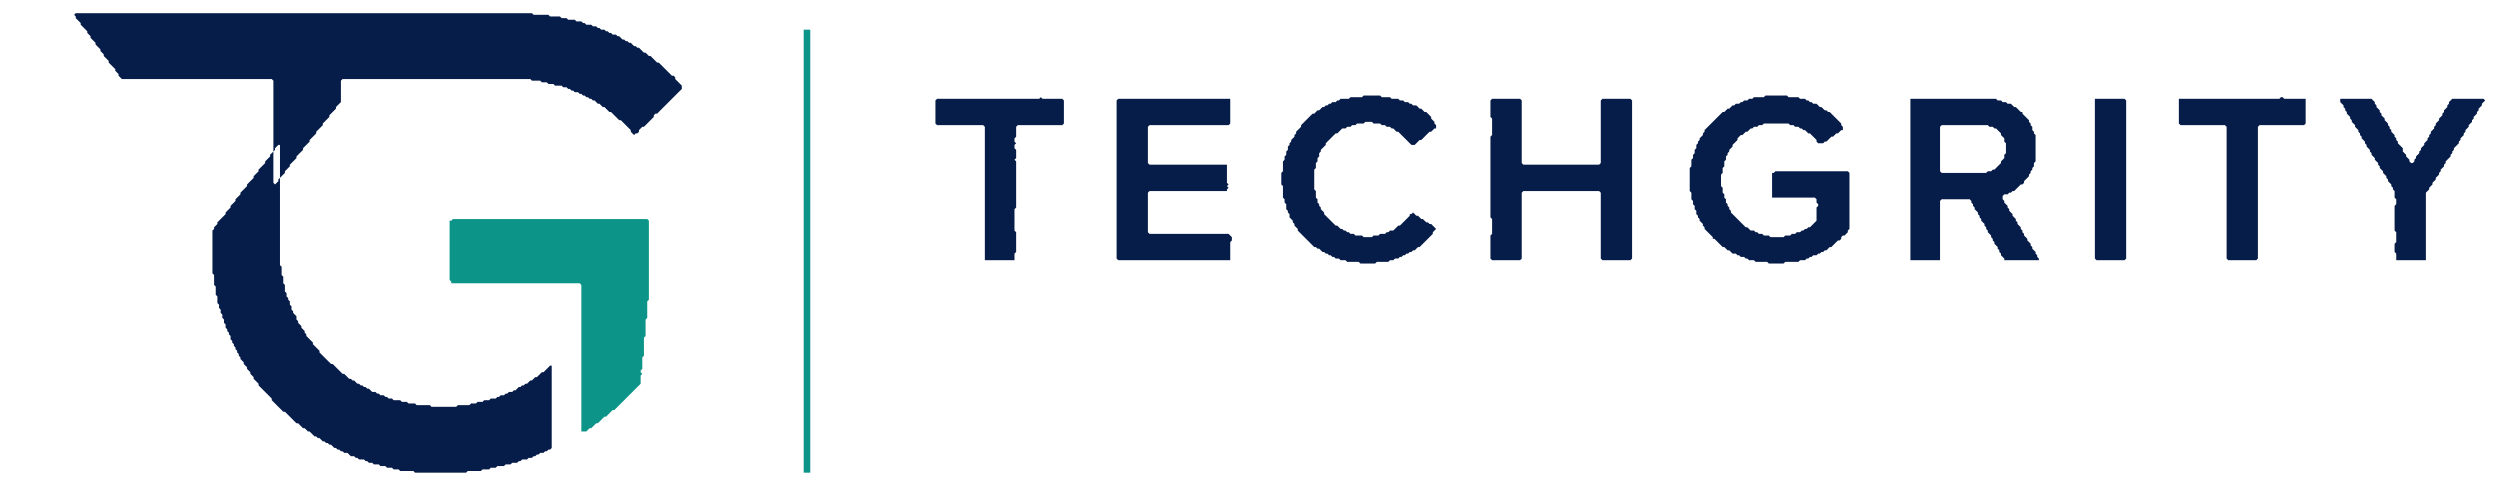
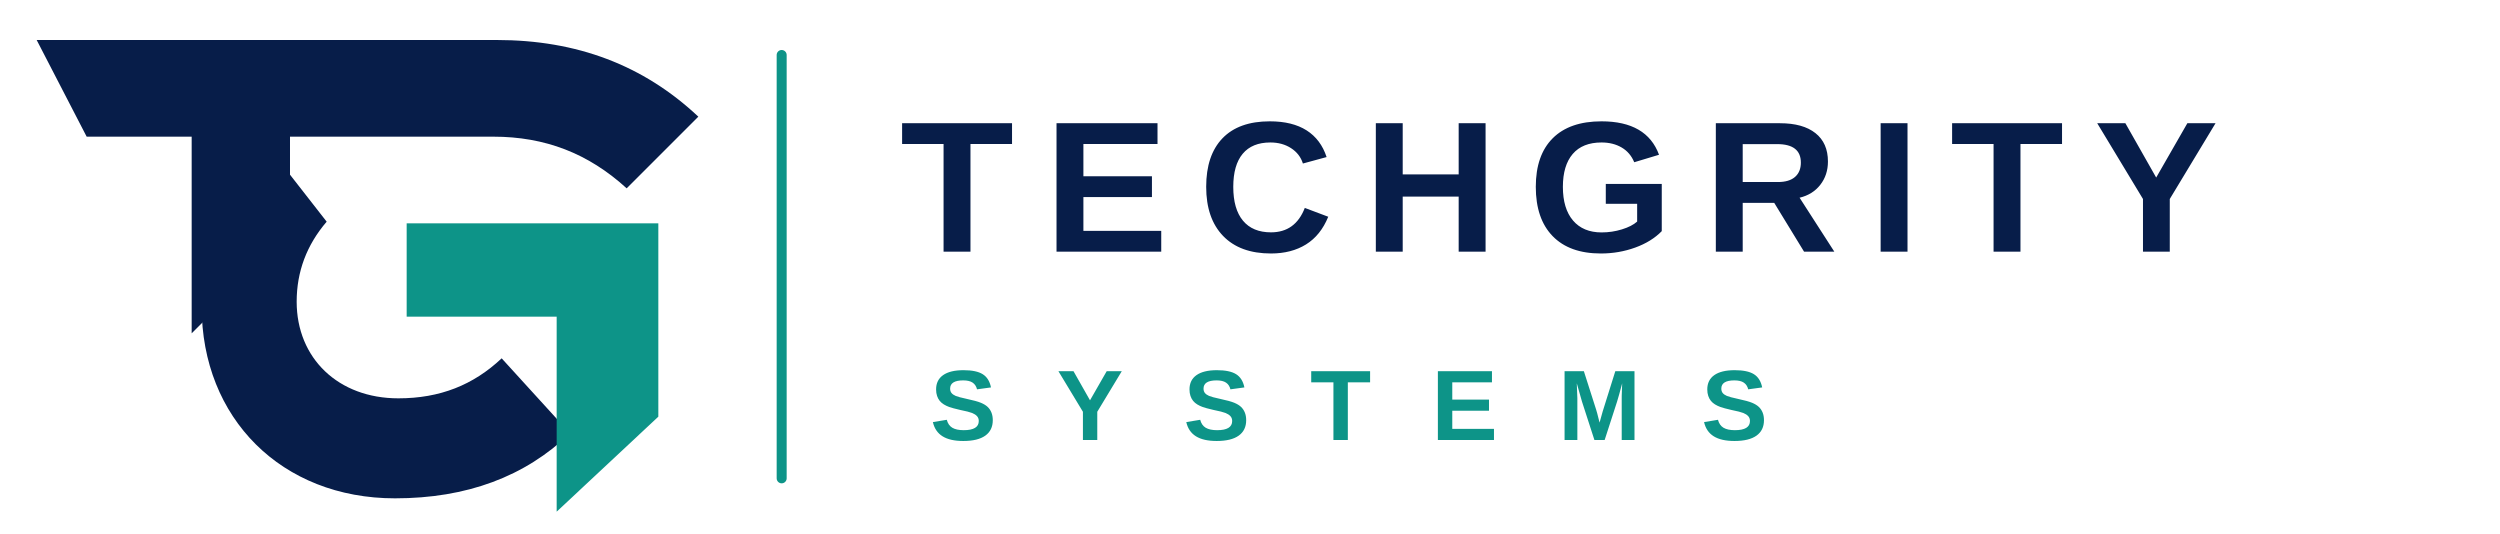
- <svg xmlns="http://www.w3.org/2000/svg" viewBox="0 0 1518 297" role="img" aria-labelledby="title desc">
-   <path fill="#071D49" fill-rule="evenodd" d="M169,88 L167,90 L167,91 L164,94 L164,95 L161,98 L161,99 L157,103 L157,104 L154,107 L154,108 L150,112 L150,113 L146,117 L146,118 L143,121 L143,122 L140,125 L140,126 L137,129 L137,130 L132,135 L132,136 L130,138 L130,139 L129,140 L129,166 L130,167 L130,173 L131,174 L131,179 L132,180 L132,184 L133,185 L133,187 L134,188 L134,190 L135,191 L135,193 L136,194 L136,196 L137,197 L137,199 L138,200 L138,201 L139,202 L139,203 L140,204 L140,206 L141,207 L141,208 L142,209 L142,210 L143,211 L143,212 L144,213 L144,214 L145,215 L145,216 L146,217 L146,218 L148,220 L148,221 L150,223 L150,224 L152,226 L152,227 L154,229 L154,230 L157,233 L157,234 L165,242 L165,243 L172,250 L173,250 L180,257 L181,257 L184,260 L185,260 L187,262 L188,262 L191,265 L192,265 L193,266 L194,266 L196,268 L197,268 L198,269 L199,269 L200,270 L201,270 L203,272 L204,272 L205,273 L206,273 L207,274 L208,274 L209,275 L211,275 L213,277 L215,277 L216,278 L217,278 L218,279 L221,279 L222,280 L223,280 L224,281 L226,281 L227,282 L230,282 L231,283 L234,283 L235,284 L238,284 L239,285 L242,285 L243,286 L251,286 L252,287 L283,287 L284,286 L292,286 L293,285 L297,285 L298,284 L301,284 L302,283 L306,283 L307,282 L310,282 L311,281 L314,281 L315,280 L316,280 L317,279 L320,279 L321,278 L323,278 L324,277 L325,277 L326,276 L327,276 L328,275 L330,275 L331,274 L332,274 L333,273 L334,273 L335,272 L335,222 L334,222 L330,226 L329,226 L326,229 L325,229 L323,231 L322,231 L320,233 L319,233 L318,234 L317,234 L316,235 L315,235 L313,237 L312,237 L311,238 L309,238 L308,239 L307,239 L306,240 L304,240 L303,241 L302,241 L301,242 L298,242 L297,243 L294,243 L293,244 L290,244 L289,245 L286,245 L285,246 L278,246 L277,247 L262,247 L261,246 L253,246 L252,245 L248,245 L247,244 L244,244 L243,243 L239,243 L238,242 L236,242 L235,241 L234,241 L233,240 L231,240 L230,239 L229,239 L228,238 L226,238 L224,236 L223,236 L222,235 L221,235 L220,234 L219,234 L218,233 L217,233 L215,231 L214,231 L213,230 L212,230 L209,227 L208,227 L202,221 L201,221 L194,214 L194,213 L190,209 L190,208 L186,204 L186,203 L185,202 L185,201 L183,199 L183,198 L181,196 L181,195 L180,194 L180,192 L178,190 L178,189 L177,188 L177,186 L176,185 L176,183 L175,182 L175,181 L174,180 L174,178 L173,177 L173,173 L172,172 L172,168 L171,167 L171,162 L170,161 L170,88ZM1421,60 L1421,62 L1423,64 L1423,65 L1424,66 L1424,67 L1425,68 L1425,69 L1427,71 L1427,72 L1428,73 L1428,74 L1430,76 L1430,77 L1432,79 L1432,80 L1433,81 L1433,82 L1434,83 L1434,84 L1436,86 L1436,87 L1437,88 L1437,89 L1439,91 L1439,92 L1440,93 L1440,94 L1442,96 L1442,97 L1444,99 L1444,100 L1445,101 L1445,102 L1447,104 L1447,105 L1449,107 L1449,108 L1450,109 L1450,110 L1452,112 L1452,113 L1453,114 L1453,115 L1454,116 L1454,120 L1455,121 L1455,124 L1454,125 L1454,140 L1455,141 L1455,147 L1454,148 L1454,153 L1455,154 L1455,158 L1473,158 L1473,117 L1475,115 L1475,114 L1477,112 L1477,111 L1479,109 L1479,108 L1481,106 L1481,105 L1482,104 L1482,103 L1484,101 L1484,100 L1485,99 L1485,98 L1488,95 L1488,94 L1489,93 L1489,92 L1490,91 L1490,90 L1493,87 L1493,86 L1494,85 L1494,84 L1496,82 L1496,81 L1497,80 L1497,79 L1499,77 L1499,76 L1501,74 L1501,73 L1502,72 L1502,71 L1504,69 L1504,68 L1505,67 L1505,66 L1507,64 L1507,63 L1509,61 L1508,60 L1489,60 L1487,62 L1487,63 L1486,64 L1486,65 L1484,67 L1484,68 L1483,69 L1483,70 L1481,72 L1481,73 L1479,75 L1479,76 L1478,77 L1478,78 L1476,80 L1476,81 L1475,82 L1475,83 L1474,84 L1474,85 L1472,87 L1472,88 L1470,90 L1470,91 L1469,92 L1469,93 L1467,95 L1467,96 L1466,97 L1466,98 L1465,99 L1464,99 L1463,98 L1463,97 L1461,95 L1461,94 L1459,92 L1459,90 L1456,87 L1456,86 L1455,85 L1455,84 L1454,83 L1454,82 L1452,80 L1452,79 L1451,78 L1451,77 L1450,76 L1450,75 L1448,73 L1448,72 L1446,70 L1446,69 L1445,68 L1445,67 L1443,65 L1443,64 L1442,63 L1442,62 L1440,60ZM1272,60 L1272,157 L1273,158 L1290,158 L1291,157 L1291,61 L1290,60ZM1160,60 L1160,158 L1178,158 L1178,122 L1179,121 L1196,121 L1197,122 L1197,123 L1198,124 L1198,125 L1199,126 L1199,127 L1201,129 L1201,130 L1202,131 L1202,132 L1203,133 L1203,134 L1205,136 L1205,137 L1206,138 L1206,139 L1207,140 L1207,141 L1209,143 L1209,144 L1210,145 L1210,146 L1211,147 L1211,148 L1213,150 L1213,151 L1214,152 L1214,153 L1215,154 L1215,155 L1217,157 L1217,158 L1238,158 L1238,157 L1237,156 L1237,155 L1236,154 L1236,153 L1234,151 L1234,150 L1233,149 L1233,148 L1231,146 L1231,145 L1229,143 L1229,142 L1228,141 L1228,140 L1227,139 L1227,138 L1225,136 L1225,135 L1224,134 L1224,133 L1222,131 L1222,130 L1220,128 L1220,127 L1219,126 L1219,125 L1217,123 L1217,122 L1216,121 L1216,119 L1217,118 L1219,118 L1220,117 L1221,117 L1222,116 L1223,116 L1227,112 L1228,112 L1229,111 L1229,110 L1232,107 L1232,106 L1233,105 L1233,104 L1234,103 L1234,102 L1235,101 L1235,99 L1236,98 L1236,82 L1235,81 L1235,80 L1234,79 L1234,77 L1233,76 L1233,75 L1232,74 L1232,73 L1228,69 L1228,68 L1227,68 L1224,65 L1223,65 L1221,63 L1219,63 L1218,62 L1216,62 L1215,61 L1213,61 L1212,60ZM1178,77 L1179,76 L1207,76 L1208,77 L1210,77 L1211,78 L1212,78 L1215,81 L1215,82 L1217,84 L1217,86 L1218,87 L1218,93 L1217,94 L1217,96 L1215,98 L1215,99 L1211,103 L1210,103 L1209,104 L1207,104 L1206,105 L1179,105 L1178,104ZM906,60 L905,61 L905,71 L906,72 L906,82 L905,83 L905,132 L906,133 L906,142 L905,143 L905,157 L906,158 L923,158 L924,157 L924,117 L925,116 L971,116 L972,117 L972,157 L973,158 L990,158 L991,157 L991,61 L990,60 L973,60 L972,61 L972,99 L971,100 L925,100 L924,99 L924,61 L923,60ZM679,60 L678,61 L678,157 L679,158 L747,158 L747,147 L748,146 L748,144 L746,142 L698,142 L697,141 L697,117 L698,116 L745,116 L745,115 L746,114 L745,113 L746,112 L745,111 L745,100 L698,100 L697,99 L697,77 L698,76 L746,76 L747,75 L747,60ZM1400,60 L1387,60 L1386,59 L1385,59 L1384,60 L1323,60 L1323,75 L1324,76 L1351,76 L1352,77 L1352,157 L1353,158 L1370,158 L1371,157 L1371,77 L1372,76 L1399,76 L1400,75ZM645,60 L633,60 L632,59 L631,60 L569,60 L568,61 L568,75 L569,76 L597,76 L598,77 L598,158 L616,158 L616,154 L617,153 L617,141 L616,140 L616,127 L617,126 L617,98 L616,97 L617,96 L617,91 L616,90 L616,88 L617,87 L616,86 L616,84 L617,83 L617,77 L618,76 L645,76 L646,75 L646,61ZM1065,59 L1064,60 L1062,60 L1061,61 L1059,61 L1058,62 L1057,62 L1056,63 L1054,63 L1053,64 L1052,64 L1050,66 L1049,66 L1047,68 L1046,68 L1035,79 L1035,80 L1034,81 L1034,82 L1032,84 L1032,85 L1031,86 L1031,87 L1030,88 L1030,90 L1029,91 L1029,93 L1028,94 L1028,96 L1027,97 L1027,101 L1026,102 L1026,116 L1027,117 L1027,121 L1028,122 L1028,124 L1029,125 L1029,127 L1030,128 L1030,130 L1031,131 L1031,132 L1032,133 L1032,134 L1034,136 L1034,137 L1035,138 L1035,139 L1040,144 L1040,145 L1041,145 L1046,150 L1047,150 L1049,152 L1050,152 L1052,154 L1054,154 L1055,155 L1056,155 L1057,156 L1059,156 L1060,157 L1061,157 L1062,158 L1065,158 L1066,159 L1073,159 L1074,160 L1083,160 L1084,159 L1092,159 L1093,158 L1096,158 L1097,157 L1098,157 L1099,156 L1100,156 L1101,155 L1103,155 L1104,154 L1105,154 L1106,153 L1107,153 L1108,152 L1109,152 L1111,150 L1112,150 L1116,146 L1117,146 L1118,145 L1118,144 L1119,143 L1120,143 L1122,141 L1122,140 L1123,139 L1123,105 L1122,104 L1078,104 L1077,105 L1076,105 L1076,120 L1102,120 L1103,121 L1103,123 L1104,124 L1104,125 L1103,126 L1103,134 L1099,138 L1098,138 L1097,139 L1096,139 L1095,140 L1094,140 L1093,141 L1091,141 L1090,142 L1088,142 L1087,143 L1084,143 L1083,144 L1075,144 L1074,143 L1071,143 L1070,142 L1068,142 L1067,141 L1066,141 L1065,140 L1063,140 L1061,138 L1060,138 L1051,129 L1051,128 L1050,127 L1050,126 L1049,125 L1049,124 L1048,123 L1048,121 L1047,120 L1047,118 L1046,117 L1046,114 L1045,113 L1045,106 L1046,105 L1046,102 L1047,101 L1047,98 L1048,97 L1048,95 L1049,94 L1049,93 L1050,92 L1050,91 L1052,89 L1052,88 L1055,85 L1055,84 L1057,82 L1058,82 L1060,80 L1061,80 L1063,78 L1064,78 L1065,77 L1067,77 L1068,76 L1070,76 L1071,75 L1086,75 L1087,76 L1089,76 L1090,77 L1092,77 L1093,78 L1094,78 L1095,79 L1096,79 L1098,81 L1099,81 L1103,85 L1103,86 L1104,87 L1107,87 L1108,86 L1109,86 L1112,83 L1113,83 L1115,81 L1116,81 L1118,79 L1119,79 L1119,77 L1118,76 L1118,75 L1111,68 L1110,68 L1109,67 L1108,67 L1106,65 L1105,65 L1103,63 L1101,63 L1100,62 L1099,62 L1098,61 L1097,61 L1096,60 L1093,60 L1092,59 L1086,59 L1085,58 L1072,58 L1071,59ZM814,60 L813,61 L812,61 L811,62 L809,62 L808,63 L807,63 L806,64 L805,64 L804,65 L803,65 L801,67 L800,67 L798,69 L797,69 L790,76 L790,77 L787,80 L787,81 L786,82 L786,83 L784,85 L784,86 L783,87 L783,88 L782,89 L782,91 L781,92 L781,94 L780,95 L780,97 L779,98 L779,104 L778,105 L778,112 L779,113 L779,120 L780,121 L780,123 L781,124 L781,127 L782,128 L782,129 L783,130 L783,132 L785,134 L785,135 L786,136 L786,137 L788,139 L788,140 L798,150 L799,150 L800,151 L801,151 L803,153 L804,153 L805,154 L806,154 L807,155 L808,155 L809,156 L810,156 L811,157 L813,157 L814,158 L817,158 L818,159 L825,159 L826,160 L835,160 L836,159 L843,159 L844,158 L846,158 L847,157 L849,157 L850,156 L851,156 L852,155 L853,155 L854,154 L855,154 L856,153 L857,153 L858,152 L859,152 L861,150 L862,150 L870,142 L870,141 L872,139 L869,136 L868,136 L867,135 L866,135 L864,133 L863,133 L861,131 L860,131 L858,129 L857,130 L856,130 L856,131 L850,137 L849,137 L846,140 L844,140 L843,141 L842,141 L841,142 L838,142 L837,143 L834,143 L833,144 L828,144 L827,143 L823,143 L822,142 L820,142 L819,141 L818,141 L817,140 L816,140 L815,139 L814,139 L812,137 L811,137 L804,130 L804,129 L802,127 L802,126 L801,125 L801,124 L800,123 L800,121 L799,120 L799,116 L798,115 L798,103 L799,102 L799,99 L800,98 L800,96 L801,95 L801,93 L802,92 L802,91 L805,88 L805,87 L811,81 L812,81 L815,78 L817,78 L818,77 L820,77 L821,76 L823,76 L824,75 L828,75 L829,74 L833,74 L834,75 L838,75 L839,76 L841,76 L842,77 L844,77 L845,78 L846,78 L848,80 L849,80 L857,88 L859,88 L862,85 L863,85 L868,80 L869,80 L871,78 L872,78 L872,76 L871,75 L871,74 L869,72 L869,71 L866,68 L865,68 L863,66 L862,66 L860,64 L858,64 L857,63 L856,63 L855,62 L853,62 L852,61 L850,61 L849,60 L845,60 L844,59 L839,59 L838,58 L828,58 L827,59 L820,59 L819,60ZM45,9 L46,10 L46,11 L49,14 L49,15 L53,19 L53,20 L55,22 L55,23 L58,26 L58,27 L61,30 L61,31 L63,33 L63,34 L66,37 L66,38 L70,42 L70,43 L72,45 L72,46 L74,48 L165,48 L166,49 L166,111 L167,112 L169,110 L169,109 L173,105 L173,104 L176,101 L176,100 L180,96 L180,95 L184,91 L184,90 L188,86 L188,85 L192,81 L192,80 L196,76 L196,75 L200,71 L200,70 L204,66 L204,65 L207,62 L207,49 L208,48 L322,48 L323,49 L328,49 L329,50 L332,50 L333,51 L336,51 L337,52 L341,52 L342,53 L344,53 L345,54 L346,54 L347,55 L348,55 L349,56 L351,56 L352,57 L353,57 L354,58 L355,58 L356,59 L357,59 L358,60 L359,60 L360,61 L361,61 L363,63 L364,63 L366,65 L367,65 L370,68 L371,68 L376,73 L377,73 L383,79 L383,80 L385,82 L386,81 L387,81 L388,80 L388,79 L390,77 L391,77 L397,71 L397,70 L398,69 L399,69 L414,54 L414,52 L410,48 L410,47 L409,46 L408,46 L400,38 L399,38 L395,34 L394,34 L392,32 L391,32 L388,29 L387,29 L386,28 L385,28 L383,26 L382,26 L381,25 L380,25 L379,24 L378,24 L376,22 L375,22 L374,21 L372,21 L371,20 L370,20 L369,19 L368,19 L367,18 L365,18 L364,17 L363,17 L362,16 L360,16 L359,15 L356,15 L355,14 L354,14 L353,13 L350,13 L349,12 L345,12 L344,11 L341,11 L340,10 L334,10 L333,9 L324,9 L323,8 L46,8Z" />
-   <path fill="#0D9488" fill-rule="evenodd" d="M273,134 L273,170 L274,171 L274,172 L352,172 L353,173 L353,262 L356,262 L358,260 L359,260 L362,257 L363,257 L367,253 L368,253 L372,249 L373,249 L389,233 L389,228 L390,227 L389,226 L389,225 L390,224 L390,217 L391,216 L391,205 L392,204 L392,194 L393,193 L393,183 L394,182 L394,134 L393,133 L275,133 L274,134ZM488,18 L488,287 L492,287 L492,18Z" />
+ <svg xmlns="http://www.w3.org/2000/svg" viewBox="0 0 1500 320" role="img" aria-labelledby="title desc">
+   <g aria-hidden="true">
+     <path fill="#071D49" d="M22 24h276c48 0 88 15 121 46l-43 43c-23-21-49-31-80-31H174v59l-59 59V82H52z" />
+     <path fill="#071D49" d="M164 92c-28 25-43 56-43 92 0 67 48 115 116 115 43 0 78-13 105-39l-41-45c-17 16-37 24-62 24-36 0-61-24-61-58 0-18 6-34 18-48z" />
+     <path fill="#0D9488" d="M244 134h151v116l-61 57V190h-90z" />
+     <rect x="466" y="30" width="6" height="260" rx="3" fill="#0D9488" />
+     <text x="540" y="151" fill="#071D49" font-family="Arial, Helvetica, sans-serif" font-size="112" font-weight="700" letter-spacing="18">TECHGRITY</text>
+     <text x="558" y="264" fill="#0D9488" font-family="Arial, Helvetica, sans-serif" font-size="60" font-weight="600" letter-spacing="36">SYSTEMS</text>
+   </g>
</svg>
